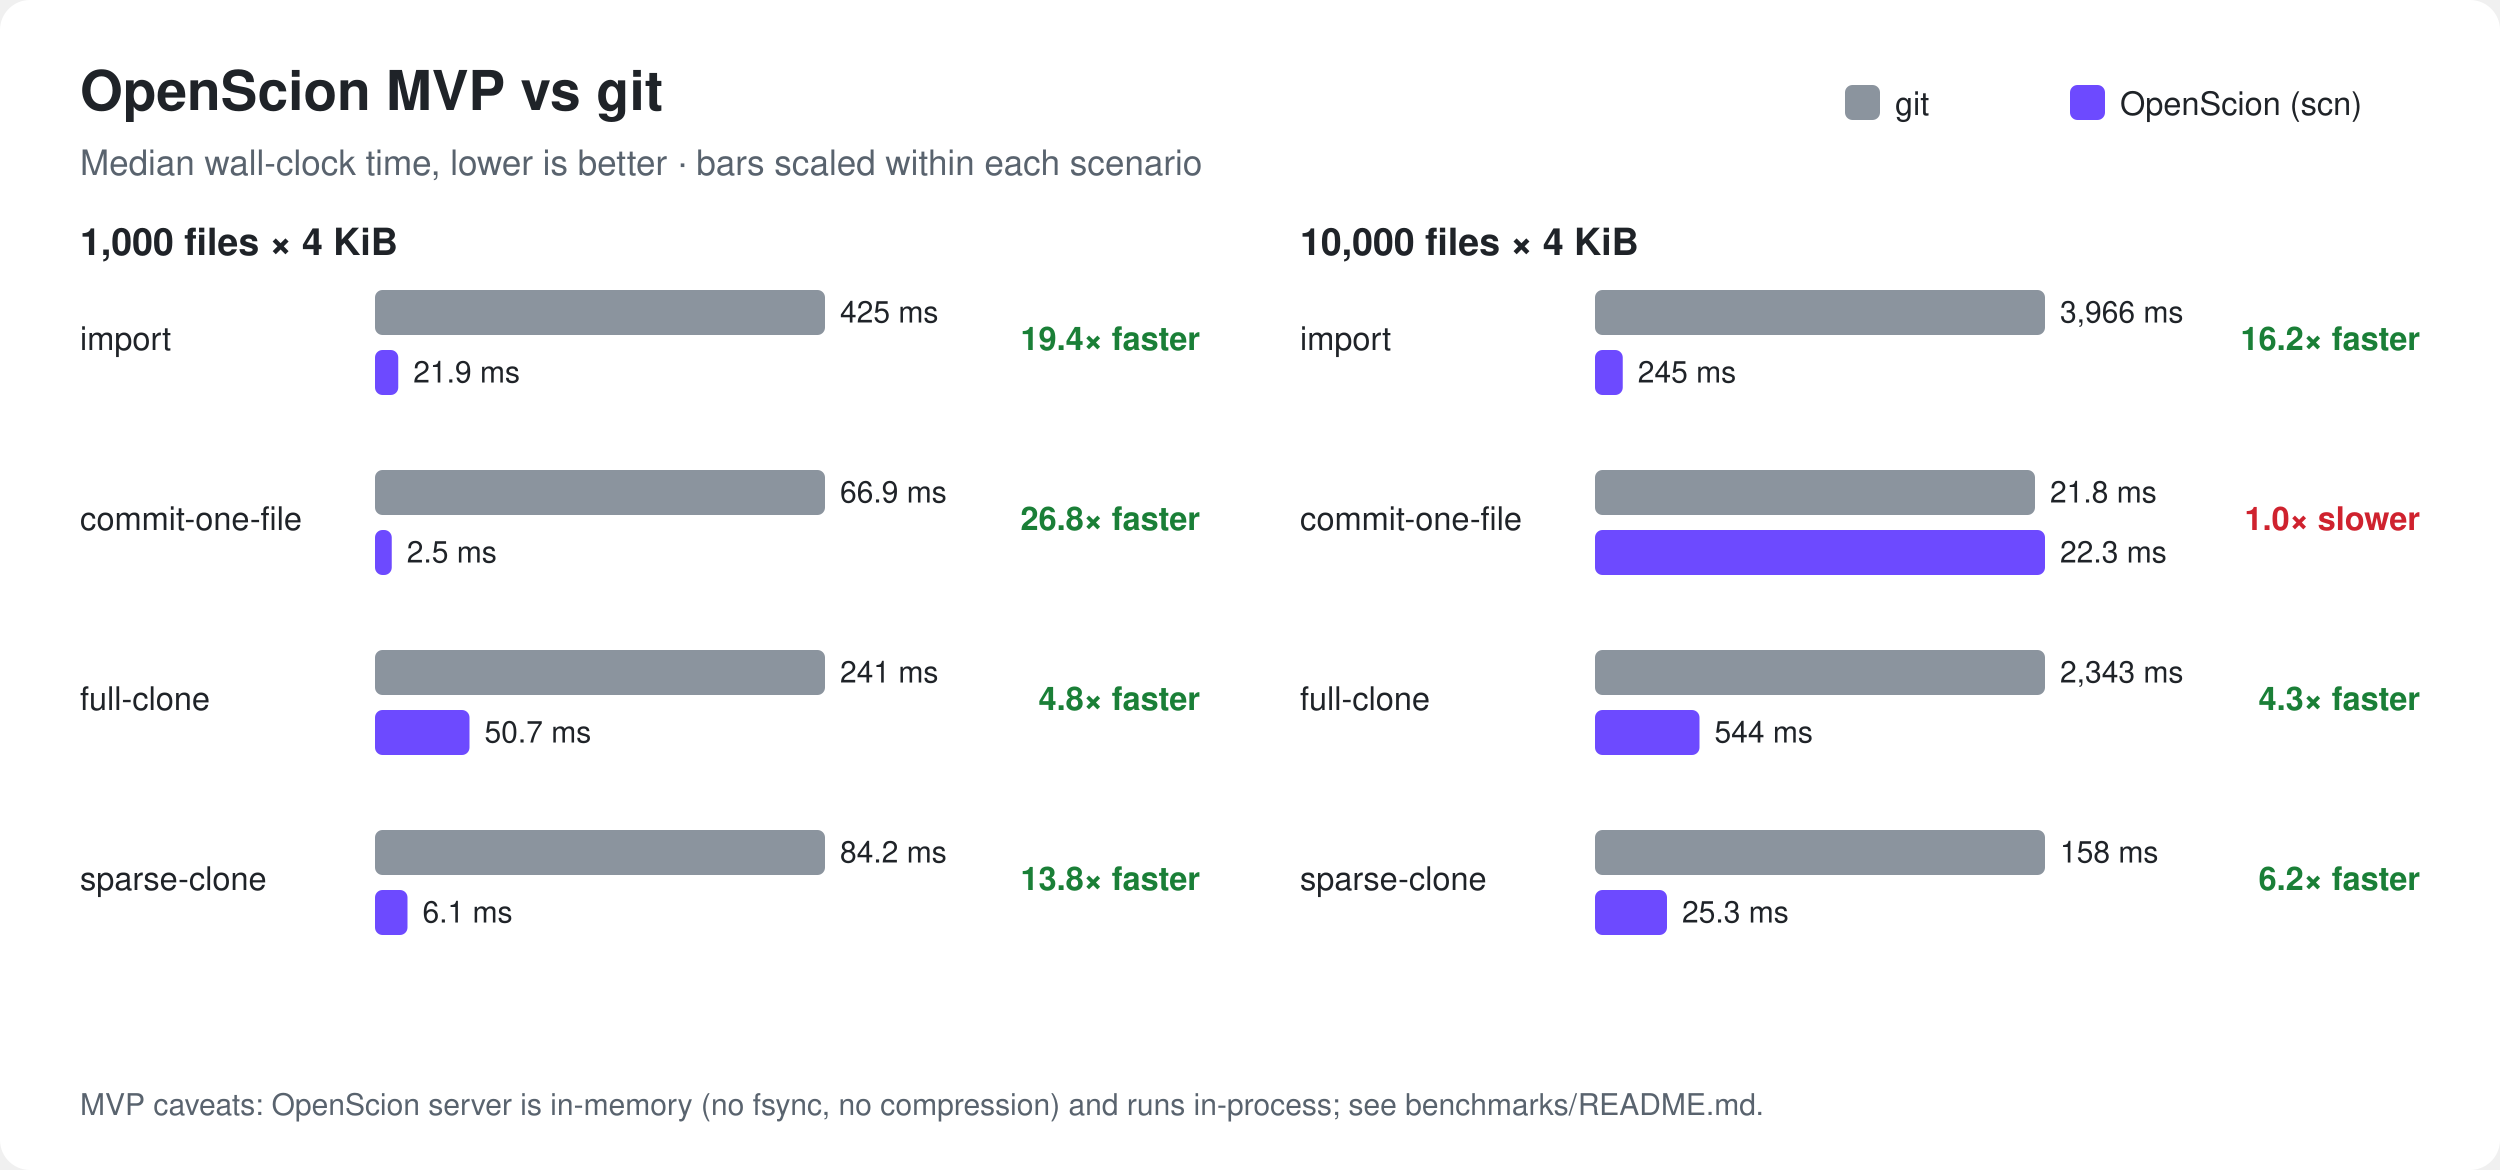
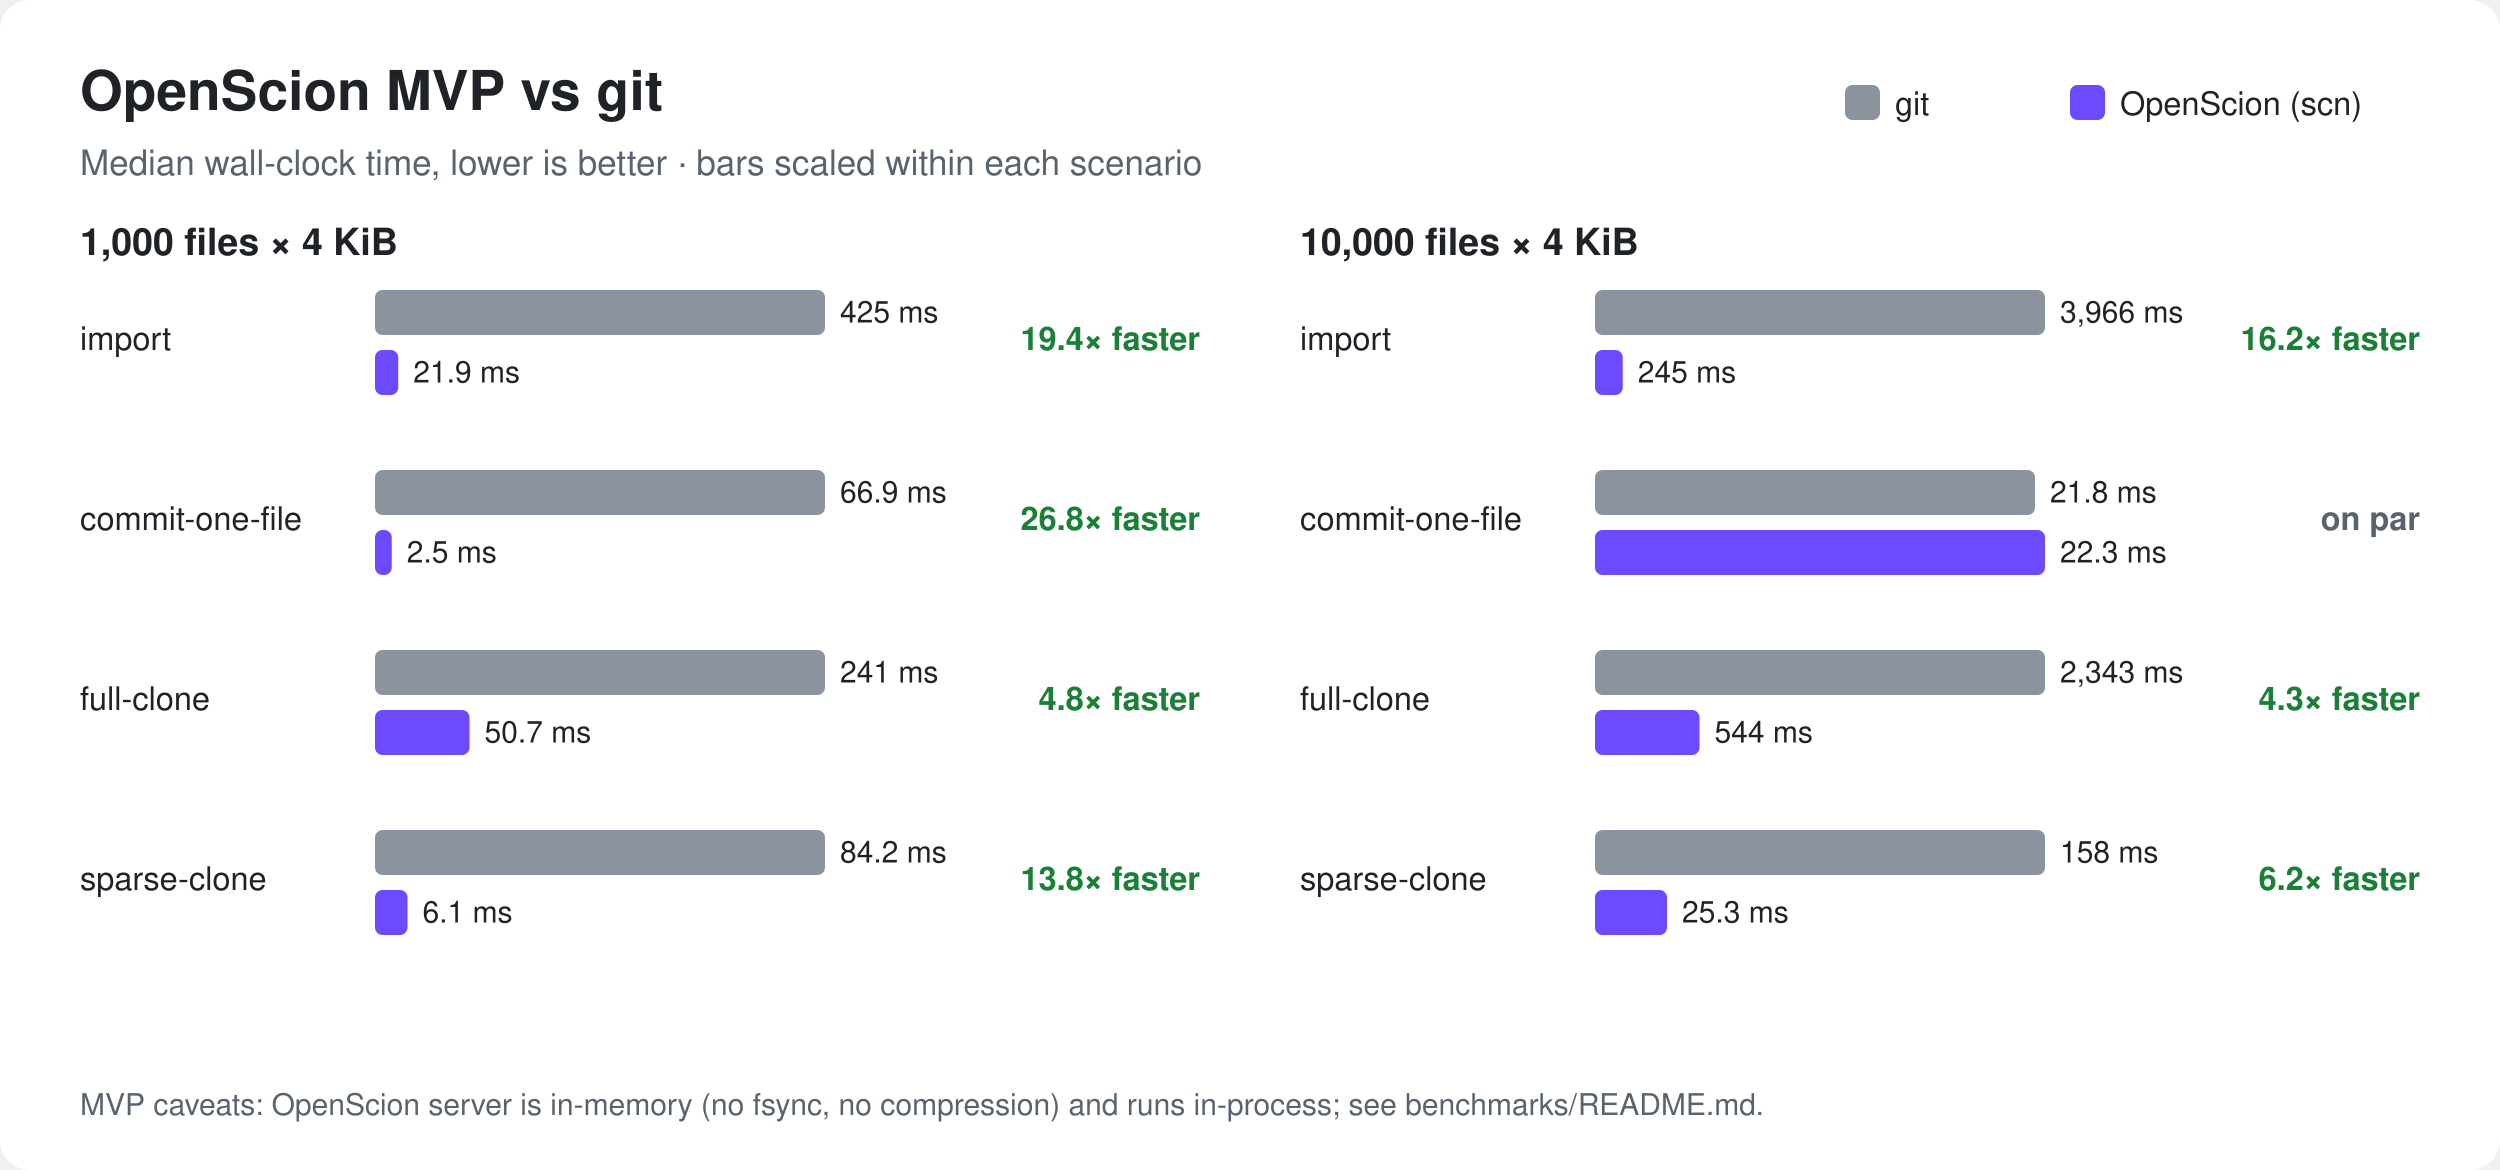
<svg xmlns="http://www.w3.org/2000/svg" width="1000" height="468" viewBox="0 0 1000 468" font-family="-apple-system, BlinkMacSystemFont, Segoe UI, Helvetica, Arial, sans-serif">
  <rect width="1000" height="468" rx="12" fill="#ffffff" />
  <text x="32" y="44" font-size="22" font-weight="700" fill="#1f2328">OpenScion MVP vs git</text>
  <text x="32" y="70" font-size="14" fill="#59636e">Median wall-clock time, lower is better · bars scaled within each scenario</text>
  <rect x="738" y="34" width="14" height="14" rx="3" fill="#8b949e" />
  <text x="758" y="46" font-size="13" fill="#1f2328">git</text>
  <rect x="828" y="34" width="14" height="14" rx="3" fill="#6d4aff" />
  <text x="848" y="46" font-size="13" fill="#1f2328">OpenScion (scn)</text>
  <text x="32.0" y="102" font-size="15" font-weight="600" fill="#1f2328">1,000 files × 4 KiB</text>
  <text x="32.0" y="140" font-size="13" fill="#1f2328">import</text>
  <rect x="150.0" y="116" width="180.0" height="18" rx="3" fill="#8b949e" />
  <text x="336.0" y="129" font-size="12" fill="#1f2328">425 ms</text>
  <rect x="150.0" y="140" width="9.3" height="18" rx="3" fill="#6d4aff" />
  <text x="165.3" y="153" font-size="12" fill="#1f2328">21.9 ms</text>
  <text x="480.0" y="140" font-size="13" font-weight="600" text-anchor="end" fill="#1a7f37">19.4× faster</text>
  <text x="32.0" y="212" font-size="13" fill="#1f2328">commit-one-file</text>
  <rect x="150.0" y="188" width="180.0" height="18" rx="3" fill="#8b949e" />
  <text x="336.0" y="201" font-size="12" fill="#1f2328">66.9 ms</text>
  <rect x="150.0" y="212" width="6.7" height="18" rx="3" fill="#6d4aff" />
  <text x="162.7" y="225" font-size="12" fill="#1f2328">2.5 ms</text>
  <text x="480.0" y="212" font-size="13" font-weight="600" text-anchor="end" fill="#1a7f37">26.8× faster</text>
  <text x="32.0" y="284" font-size="13" fill="#1f2328">full-clone</text>
  <rect x="150.0" y="260" width="180.0" height="18" rx="3" fill="#8b949e" />
  <text x="336.0" y="273" font-size="12" fill="#1f2328">241 ms</text>
  <rect x="150.0" y="284" width="37.8" height="18" rx="3" fill="#6d4aff" />
  <text x="193.8" y="297" font-size="12" fill="#1f2328">50.7 ms</text>
  <text x="480.0" y="284" font-size="13" font-weight="600" text-anchor="end" fill="#1a7f37">4.8× faster</text>
  <text x="32.0" y="356" font-size="13" fill="#1f2328">sparse-clone</text>
  <rect x="150.0" y="332" width="180.0" height="18" rx="3" fill="#8b949e" />
  <text x="336.0" y="345" font-size="12" fill="#1f2328">84.2 ms</text>
  <rect x="150.0" y="356" width="13.0" height="18" rx="3" fill="#6d4aff" />
  <text x="169.0" y="369" font-size="12" fill="#1f2328">6.1 ms</text>
  <text x="480.0" y="356" font-size="13" font-weight="600" text-anchor="end" fill="#1a7f37">13.8× faster</text>
  <text x="520.0" y="102" font-size="15" font-weight="600" fill="#1f2328">10,000 files × 4 KiB</text>
  <text x="520.0" y="140" font-size="13" fill="#1f2328">import</text>
  <rect x="638.0" y="116" width="180.0" height="18" rx="3" fill="#8b949e" />
  <text x="824.0" y="129" font-size="12" fill="#1f2328">3,966 ms</text>
  <rect x="638.0" y="140" width="11.1" height="18" rx="3" fill="#6d4aff" />
  <text x="655.1" y="153" font-size="12" fill="#1f2328">245 ms</text>
  <text x="968.0" y="140" font-size="13" font-weight="600" text-anchor="end" fill="#1a7f37">16.2× faster</text>
  <text x="520.0" y="212" font-size="13" fill="#1f2328">commit-one-file</text>
  <rect x="638.0" y="188" width="176.0" height="18" rx="3" fill="#8b949e" />
  <text x="820.0" y="201" font-size="12" fill="#1f2328">21.8 ms</text>
  <rect x="638.0" y="212" width="180.0" height="18" rx="3" fill="#6d4aff" />
  <text x="824.0" y="225" font-size="12" fill="#1f2328">22.3 ms</text>
-   <text x="968.0" y="212" font-size="13" font-weight="600" text-anchor="end" fill="#cf222e">1.0× slower</text>
+   <text x="968.0" y="212" font-size="13" font-weight="600" text-anchor="end" fill="#59636e">on par</text>
  <text x="520.0" y="284" font-size="13" fill="#1f2328">full-clone</text>
  <rect x="638.0" y="260" width="180.0" height="18" rx="3" fill="#8b949e" />
  <text x="824.0" y="273" font-size="12" fill="#1f2328">2,343 ms</text>
  <rect x="638.0" y="284" width="41.8" height="18" rx="3" fill="#6d4aff" />
  <text x="685.8" y="297" font-size="12" fill="#1f2328">544 ms</text>
  <text x="968.0" y="284" font-size="13" font-weight="600" text-anchor="end" fill="#1a7f37">4.3× faster</text>
  <text x="520.0" y="356" font-size="13" fill="#1f2328">sparse-clone</text>
  <rect x="638.0" y="332" width="180.0" height="18" rx="3" fill="#8b949e" />
  <text x="824.0" y="345" font-size="12" fill="#1f2328">158 ms</text>
  <rect x="638.0" y="356" width="28.8" height="18" rx="3" fill="#6d4aff" />
  <text x="672.8" y="369" font-size="12" fill="#1f2328">25.3 ms</text>
  <text x="968.0" y="356" font-size="13" font-weight="600" text-anchor="end" fill="#1a7f37">6.2× faster</text>
  <text x="32" y="446" font-size="12" fill="#59636e">MVP caveats: OpenScion server is in-memory (no fsync, no compression) and runs in-process; see benchmarks/README.md.</text>
</svg>
